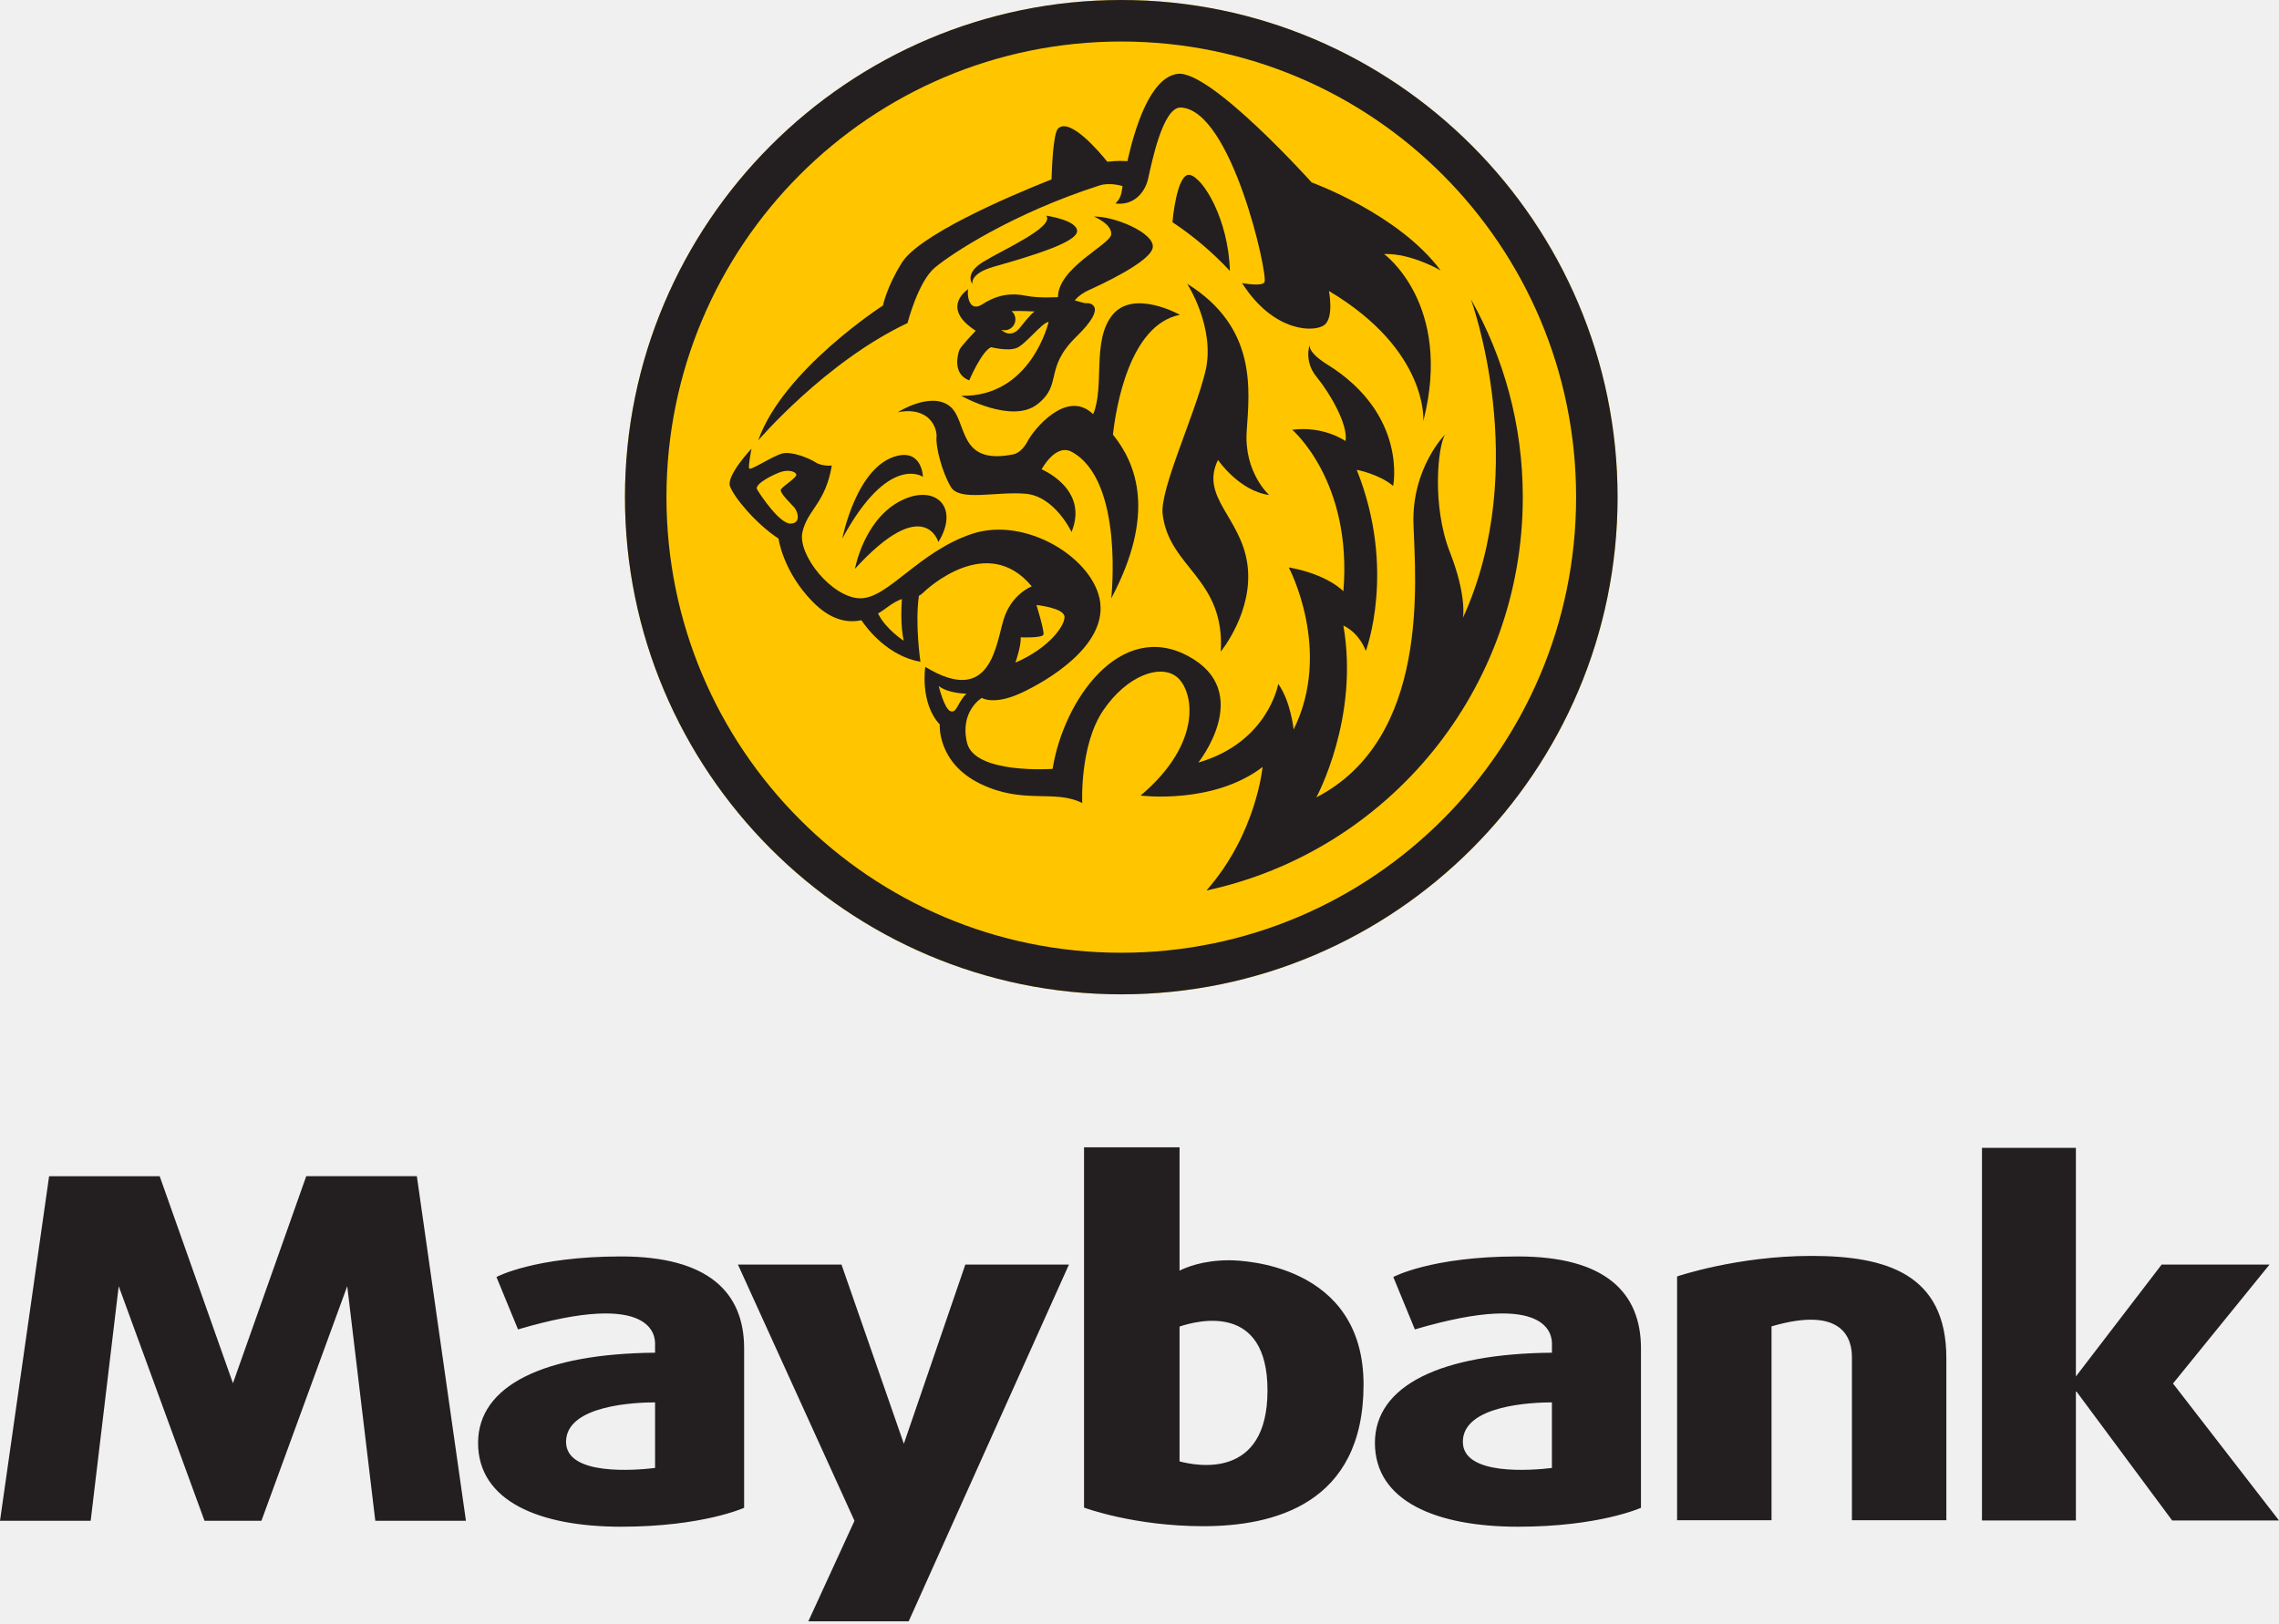
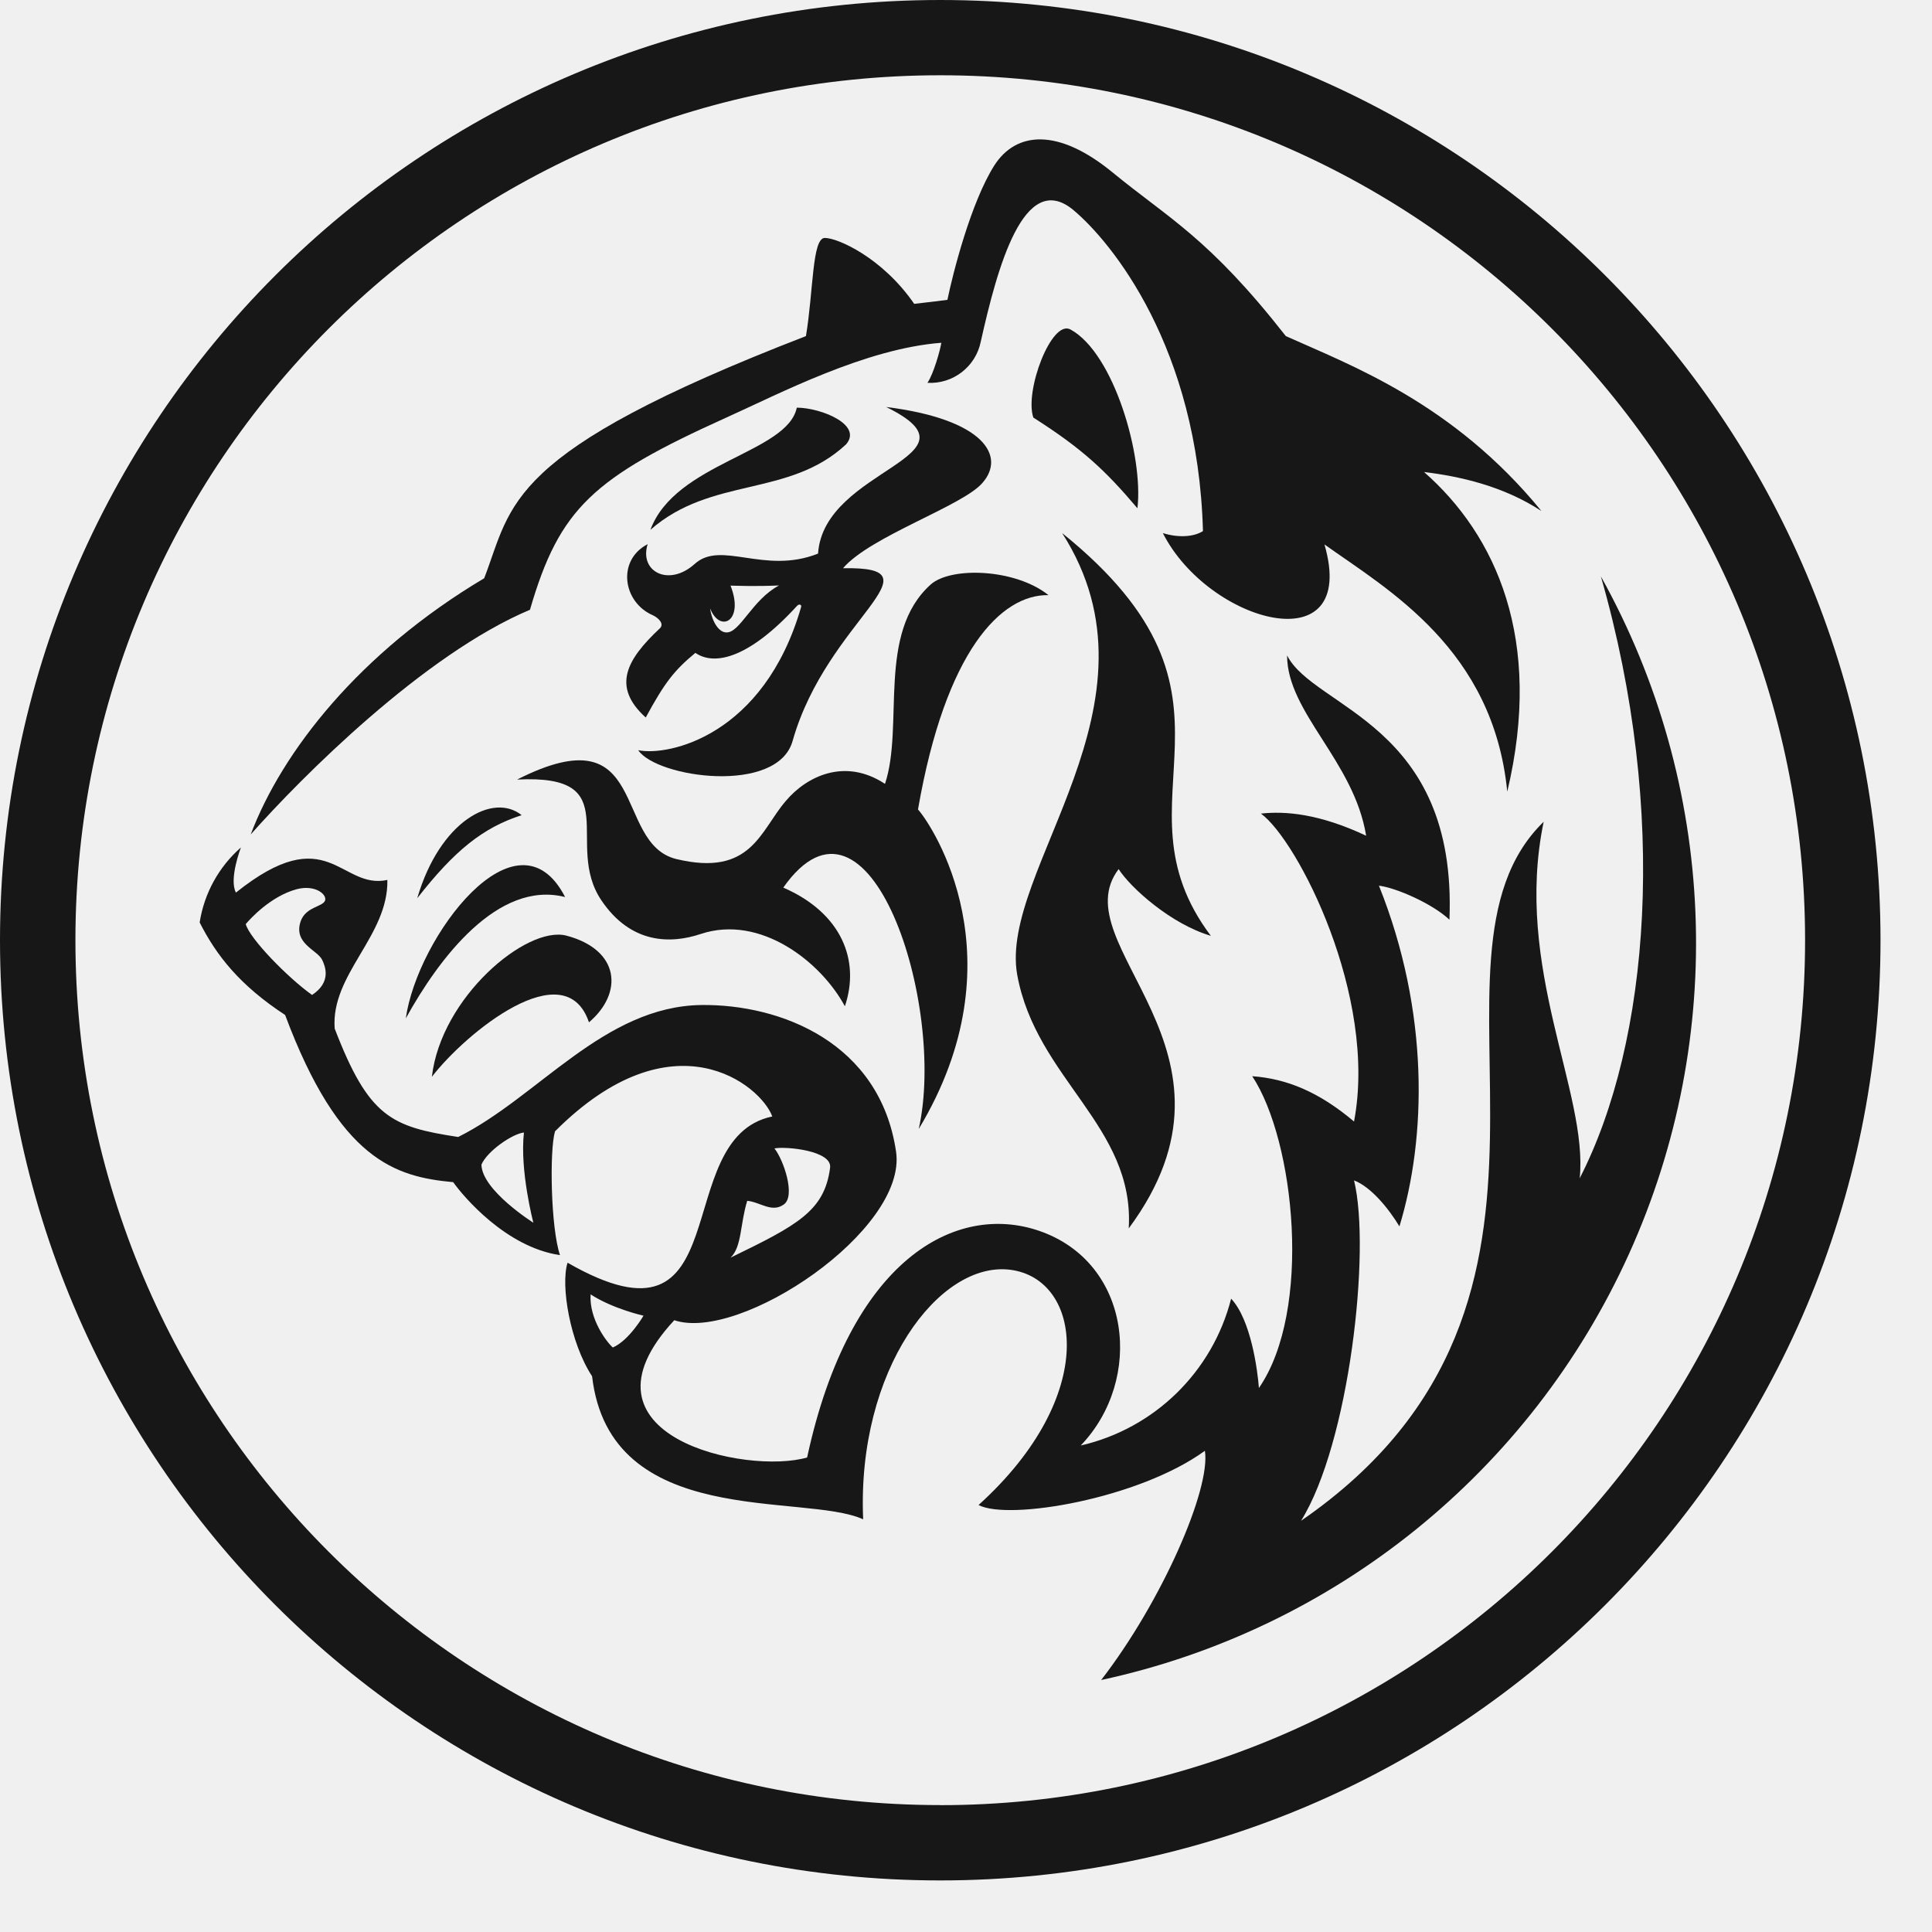
- <svg xmlns="http://www.w3.org/2000/svg" fill="none" viewBox="0 0 80 57" width="100%" height="100%">
-   <g fill-rule="evenodd" clip-path="url(#clip0_3802_7873)" clip-rule="evenodd">
-     <path fill="#231F20" d="m9.177 53.4 3.012-8.238.985 8.238h3.182l-1.723-12.1H10.75l-2.573 7.27-2.571-7.268H1.724L0 53.4h3.183l.984-8.238L7.179 53.4zm60.396-13.096v13.085h3.297v-4.556l3.38 4.556H80l-3.721-4.81 3.389-4.176h-3.787l-3.011 3.929v-8.028zm-35.687 4.099-2.158 6.292-2.189-6.292h-3.635l4.091 8.997-1.62 3.53h3.523l5.625-12.527zm7.52 6.91V46.58c.668-.225 3.087-.83 3.087 2.244 0 3.134-2.481 2.653-3.087 2.49m-3.353 1.623s1.743.653 4.187.653 5.625-.76 5.625-4.972c0-4.214-4.223-4.366-4.716-4.366-.93 0-1.524.253-1.743.365v-4.332h-3.353zm13.297-2.309c0-1.293 2.453-1.386 3.127-1.386v2.303c-.702.084-3.126.284-3.126-.917m-1.685-3.948c4.81-1.423 4.812.286 4.812.513v.305c-3.894.033-6.214 1.148-6.214 3.168 0 2.05 2.16 2.942 5.02 2.942s4.319-.665 4.319-.665v-5.599c0-1.973-1.27-3.226-4.319-3.226s-4.375.722-4.375.722zM19.87 50.628c0-1.293 2.452-1.386 3.125-1.386v2.303c-.701.084-3.125.284-3.125-.917m-1.686-3.948c4.811-1.423 4.811.286 4.811.513v.305c-3.893.033-6.213 1.148-6.213 3.168 0 2.05 2.16 2.942 5.02 2.942s4.319-.665 4.319-.665v-5.599c0-1.973-1.269-3.226-4.32-3.226-3.049 0-4.374.722-4.374.722zm46.824 6.7h3.315v-5.693c0-2.961-2.121-3.588-4.736-3.588-2.613 0-4.716.721-4.716.721v8.56h3.315v-6.807c2.549-.747 2.822.48 2.822 1.075z" />
-     <path fill="#FFC600" d="M39.36 0c-9.606 0-17.422 7.833-17.422 17.456 0 9.626 7.816 17.458 17.422 17.458s17.422-7.832 17.422-17.458C56.782 7.833 48.967 0 39.36 0" />
-     <path fill="#231F20" d="M39.36 0c-9.606 0-17.422 7.833-17.422 17.456 0 9.626 7.816 17.458 17.422 17.458s17.422-7.832 17.422-17.458C56.782 7.833 48.967 0 39.36 0m0 1.458c8.817 0 15.966 7.161 15.966 15.998s-7.15 15.998-15.967 15.998-15.964-7.162-15.964-15.998c0-8.837 7.148-15.998 15.964-15.998" />
-     <path fill="#231F20" d="M31.857 11.344s.37-1.454.96-1.947 2.714-1.899 5.78-2.885c.365-.118.79.017.809.024-.02.121-.032.204-.038.23a.7.7 0 0 1-.213.378c.623.083 1.033-.36 1.148-.871.116-.507.509-2.527 1.149-2.497 1.787.082 3.066 5.868 2.936 6.13-.087.171-.788.032-.788.032 1.114 1.758 2.574 1.741 2.902 1.463s.148-1.183.148-1.183c3.51 2.088 3.313 4.57 3.313 4.57 1.05-4.109-1.377-5.868-1.377-5.868.95-.034 1.984.575 1.984.575-1.477-1.988-4.527-3.09-4.527-3.09s-3.558-3.96-4.706-3.812c-.952.124-1.495 1.872-1.762 3.067-.13-.01-.38-.02-.705.019-.251-.314-1.316-1.58-1.73-1.163-.163.16-.214 1.302-.228 1.782-1.724.686-4.656 1.977-5.253 2.924-.54.864-.664 1.505-.664 1.505s-3.516 2.267-4.378 4.735c0 0 2.362-2.763 5.24-4.118" />
-     <path fill="#231F20" d="M43.173 9.513c-.05-1.826-.95-3.287-1.41-3.372-.46-.08-.607 1.66-.607 1.66a11.3 11.3 0 0 1 2.017 1.712m-8.643-.329c-.706.425-.393.788-.393.788s-.115-.363.755-.609c1.55-.439 2.952-.888 2.917-1.265-.032-.377-1.081-.525-1.081-.525.295.393-1.493 1.183-2.198 1.611" />
-     <path fill="#231F20" d="M35.26 11.598a.385.385 0 0 0 .385-.385.38.38 0 0 0-.135-.289c.256-.017.84.015.84.015-.065-.015-.212.15-.541.56-.328.412-.638.099-.638.099l-.005-.018c.03.006.06.018.094.018m-1.238 1.758s.442-1.034.77-1.165c0 0 .575.147.886.031.312-.113.902-.902 1.132-.919 0 0-.607 2.643-3.068 2.595 0 0 1.773 1.003 2.674.296.903-.707.213-1.249 1.378-2.383s.394-1.182.345-1.165c-.05.015-.411-.1-.411-.1s.163-.213.493-.359c.328-.15 2.213-1.003 2.247-1.516.032-.507-1.362-1.082-2.067-1.067 0 0 .638.263.606.625s-1.868 1.168-1.868 2.203c0 0-.657.048-1.133-.048-.475-.101-.984-.05-1.509.293-.524.346-.556-.425-.508-.525 0 0-1.016.64.263 1.462 0 0-.526.543-.575.675-.049.13-.262.837.345 1.067m-1.624 3.386s-.024-.937-.886-.74c-1.448.331-1.944 2.908-1.944 2.908 1.626-3.006 2.83-2.168 2.83-2.168m.542 2.291c.786-1.28-.172-2.094-1.403-1.405-1.229.69-1.525 2.343-1.525 2.343 2.435-2.662 2.928-.938 2.928-.938m11.612-1.651s-.887-.786-.789-2.243c.099-1.455.37-3.646-2.09-5.175 0 0 1.008 1.553.639 3.08-.37 1.53-1.601 4.138-1.5 5.005.221 1.897 2.19 2.243 2.041 4.83 0 0 1.157-1.406.936-3.056-.221-1.652-1.673-2.368-1.034-3.672 0 0 .737 1.083 1.796 1.231" />
-     <path fill="#231F20" d="M33.37 24.974c-.222-.072-.418-.886-.418-.886.32.26.972.271.972.271-.309.294-.332.689-.554.615m2.456-2.595s.77.032.803-.099c.034-.132-.246-1.036-.246-1.036s.968.098.985.412c.016.31-.541 1.101-1.723 1.61 0 0 .215-.625.181-.887m-5.004-.838q.16-.091.297-.199c.24-.181.42-.268.54-.308-.024.347-.045.956.063 1.463 0 0-.637-.409-.9-.956m-3.081-3.157c-.377 0-1.05-1.001-1.164-1.199-.115-.196.638-.559.869-.624.23-.067.471-.011.508.1.033.096-.475.41-.541.524-.066.116.402.548.475.64.13.167.23.56-.148.56m23.892-7.88s2.151 5.86-.276 11.184c0 0 .138-.774-.46-2.3-.64-1.634-.426-3.747-.163-4.14 0 0-1.182 1.182-1.116 3.155.066 1.97.59 7.525-3.41 9.595 0 0 1.516-2.777.95-6.032 0 0 .517.2.788.889 0 0 1.082-2.86-.32-6.36 0 0 .787.148 1.279.567 0 0 .517-2.505-2.313-4.265-.713-.444-.615-.689-.615-.689s-.22.567.246 1.133c.467.568 1.108 1.677 1.01 2.245 0 0-.764-.544-1.87-.395 0 0 2.115 1.798 1.795 5.669 0 0-.54-.591-1.918-.838 0 0 1.55 2.91.171 5.693 0 0-.098-.985-.54-1.602 0 0-.345 2.047-2.805 2.762 0 0 1.992-2.491-.369-3.746-2.362-1.26-4.355 1.526-4.747 3.968 0 0-2.73.195-3.002-.913-.27-1.11.517-1.579.517-1.579s.418.271 1.378-.172c.959-.443 2.976-1.652 2.779-3.18-.197-1.526-2.583-3.03-4.478-2.416-1.893.618-2.976 2.294-3.96 2.27s-2.19-1.53-2.016-2.317c.171-.79.81-1.012 1.032-2.343 0 0-.344.033-.573-.115-.23-.149-.837-.394-1.165-.31-.329.08-1.132.624-1.165.524s.083-.692.083-.692-.886.937-.754 1.316c.13.378.901 1.314 1.704 1.841 0 0 .15 1.15 1.199 2.219.626.638 1.21.754 1.71.647.21.312.929 1.254 2.073 1.46 0 0-.198-1.32-.054-2.318a.5.5 0 0 0 .124-.086c.18-.18 2.28-2.12 3.837-.246 0 0-.705.263-.984 1.149-.278.89-.442 3.09-2.754 1.678 0 0-.198 1.265.508 2.022 0 0-.098 1.347 1.426 2.085 1.526.74 2.592.182 3.576.675 0 0-.098-2.023.737-3.254.837-1.233 2.018-1.644 2.592-1.165.573.475.935 2.283-1.28 4.157 0 0 2.543.327 4.281-1.003 0 0-.216 2.347-1.97 4.336 6.358-1.367 11.105-7.031 11.105-13.812 0-2.526-.663-4.898-1.823-6.95" />
-     <path fill="#231F20" d="M41.419 11.055s-1.657-.934-2.394.034c-.695.912-.243 2.476-.651 3.453l-.039-.034c-.919-.824-2.05.575-2.263.985-.212.412-.492.459-.492.459-2.017.412-1.59-1.215-2.263-1.707-.672-.495-1.804.23-1.804.23 1.131-.216 1.394.574 1.362.886-.034.313.196 1.234.507 1.743.312.509 1.575.147 2.608.232 1.034.08 1.624 1.344 1.624 1.344.623-1.512-1.05-2.2-1.05-2.2s.489-.93 1.066-.61c1.837 1.018 1.378 5.143 1.378 5.143 1.582-2.98.885-4.73.06-5.752.103-.93.573-3.86 2.35-4.206" />
+ <svg xmlns="http://www.w3.org/2000/svg" width="26" height="26">
+   <g fill="#171717" fill-rule="evenodd">
+     <path d="M12.653 24.292c-6.428 0-11.638-5.21-11.638-11.639 0-6.429 5.21-11.64 11.638-11.64 6.43 0 11.639 5.211 11.639 11.64s-5.21 11.64-11.639 11.64m0-24.293C5.665 0 0 5.664 0 12.653c0 6.99 5.665 12.653 12.653 12.653 6.99 0 12.654-5.664 12.654-12.653C25.307 5.663 19.642 0 12.653 0" />
+     <path d="M7.605 12.072c-.906-.23-1.701.829-2.144 1.633.154-1.096 1.498-2.888 2.144-1.633m-1.99.016c.305-1.042 1.023-1.425 1.405-1.118-.52.168-.901.473-1.405 1.118m2.311 1.67c.465-.395.418-.977-.305-1.167-.535-.137-1.686.829-1.809 1.9.458-.594 1.793-1.682 2.114-.733m7.264 2.772c.082-1.373-1.247-2.013-1.501-3.413-.25-1.405 2.076-3.647.605-5.943 2.776 2.237.601 3.559 2.001 5.42-.54-.16-1.08-.647-1.241-.898-.78 1.027 1.914 2.437.136 4.835M10.724 5.486c.326.002.89.23.662.494-.77.718-1.81.428-2.633 1.15.335-.906 1.843-1.032 1.97-1.644" />
+     <path d="M9.776 8.511c-.102 0-.194-.143-.22-.324.133.34.464.171.275-.306.117.002.306.012.653-.002-.361.19-.525.638-.708.632M13.22 6.5c.32-.36.024-.858-1.295-1.023 1.377.675-.84.815-.916 1.973-.724.288-1.304-.185-1.661.14-.348.312-.749.103-.632-.267-.417.217-.336.783.072.958.082.04.152.118.092.175-.445.417-.653.782-.19 1.2.255-.47.383-.634.668-.87.266.183.734.06 1.366-.63.03-.035.071-.02.055.02-.5 1.723-1.779 2.004-2.19 1.92.25.371 1.875.602 2.078-.126.464-1.636 2.042-2.349.678-2.323.367-.43 1.61-.838 1.875-1.147m.687-.88c.661.421.967.709 1.4 1.22.083-.7-.316-2.088-.901-2.406-.255-.14-.621.828-.5 1.185" />
+     <path d="M3.373 11.232c.422-1.116 1.462-2.45 3.143-3.45.386-1 .259-1.684 4.33-3.259.101-.603.082-1.321.254-1.321.174 0 .774.265 1.203.887.178-.02.336-.039.447-.054.072-.353.317-1.315.632-1.81.295-.458.86-.504 1.59.095.759.623 1.293.877 2.332 2.203.876.394 2.252.9 3.44 2.354-.516-.338-1.102-.467-1.58-.525.968.85 1.608 2.252 1.12 4.302-.188-1.916-1.6-2.715-2.46-3.327.468 1.618-1.56 1.06-2.175-.153.203.064.414.054.54-.027-.067-2.47-1.228-3.89-1.747-4.323-.663-.546-1.02.775-1.243 1.773a.693.693 0 0 1-.718.555c.082-.119.172-.44.187-.539-1.023.078-2.179.685-2.888 1.004-1.798.812-2.25 1.22-2.648 2.589-1.426.6-3.072 2.249-3.76 3.026" />
+     <path d="M12.354 10.893c.199.224 1.385 2.018.01 4.3.376-1.677-.668-4.888-1.823-3.248.783.34 1.038.978.829 1.597-.32-.596-1.136-1.24-1.94-.973-.403.135-.938.137-1.335-.45-.52-.763.351-1.704-1.136-1.628 1.798-.912 1.278.86 2.144 1.07 1.009.242 1.126-.381 1.472-.782.28-.332.795-.586 1.335-.23.26-.787-.116-2.027.616-2.684.272-.241 1.136-.214 1.584.144-.636-.012-1.385.747-1.756 2.884" />
+     <path d="M8.247 18.134c-.082-.072-.32-.382-.299-.715.299.195.712.287.712.287s-.193.333-.413.428m1.81-1.974c.177.018.33.166.493.048.159-.117-.005-.599-.128-.753.153-.031.78.03.749.26-.075.584-.443.774-1.34 1.21.154-.144.128-.455.225-.765m-3.577-.487c.077-.182.419-.417.572-.432-.058.514.127 1.214.127 1.214s-.693-.436-.699-.782M4.2 13.39c-.327-.233-.84-.758-.893-.954.062-.074.336-.374.684-.469.254-.067.417.074.382.156-.036.082-.26.082-.327.276-.101.3.225.384.29.519.041.086.128.298-.137.472m17.345-5.633c.915 3.192.656 6.265-.285 8.1.117-1.151-.893-2.834-.485-4.798-1.916 1.859 1.075 6.418-3.265 9.407.648-1.04.943-3.638.713-4.581.23.089.464.377.611.619.362-1.186.408-2.88-.276-4.585.236.029.724.245.949.458.106-2.64-1.824-2.84-2.185-3.557 0 .77.9 1.421 1.064 2.427-.632-.298-1.09-.334-1.416-.298.489.353 1.574 2.456 1.253 4.144-.469-.396-.901-.576-1.37-.61.575.87.81 3.154.09 4.196-.018-.235-.106-.917-.374-1.202a2.717 2.717 0 0 1-2.024 1.976c.852-.888.684-2.462-.56-2.889-1.12-.384-2.546.377-3.122 3.05-.81.237-3.24-.284-1.788-1.847.886.298 3.138-1.212 2.985-2.267-.215-1.47-1.554-1.987-2.619-1.975-1.314.017-2.2 1.242-3.274 1.776-.897-.137-1.203-.264-1.662-1.459-.055-.731.724-1.246.709-2-.637.136-.795-.825-2.038.17-.097-.181.067-.607.067-.607a1.685 1.685 0 0 0-.555 1.009c.224.442.538.845 1.15 1.245.732 1.958 1.487 2.178 2.262 2.25.132.187.708.875 1.437.982-.124-.368-.143-1.406-.067-1.666 1.59-1.592 2.771-.621 2.924-.2-1.41.293-.413 3.313-2.755 1.968-.097.308.036 1.08.33 1.528.24 2.07 2.843 1.562 3.648 1.925-.087-2.01 1.024-3.48 1.98-3.358.959.122 1.209 1.685-.427 3.166.403.212 2.155-.082 3.046-.73.081.512-.575 2.022-1.396 3.085a10.146 10.146 0 0 0 6.725-14.852" />
  </g>
-   <defs>
-     <clipPath id="clip0_3802_7873">
-       <path fill="#fff" d="M0 0h80v56.929H0z" />
-     </clipPath>
-   </defs>
</svg>
